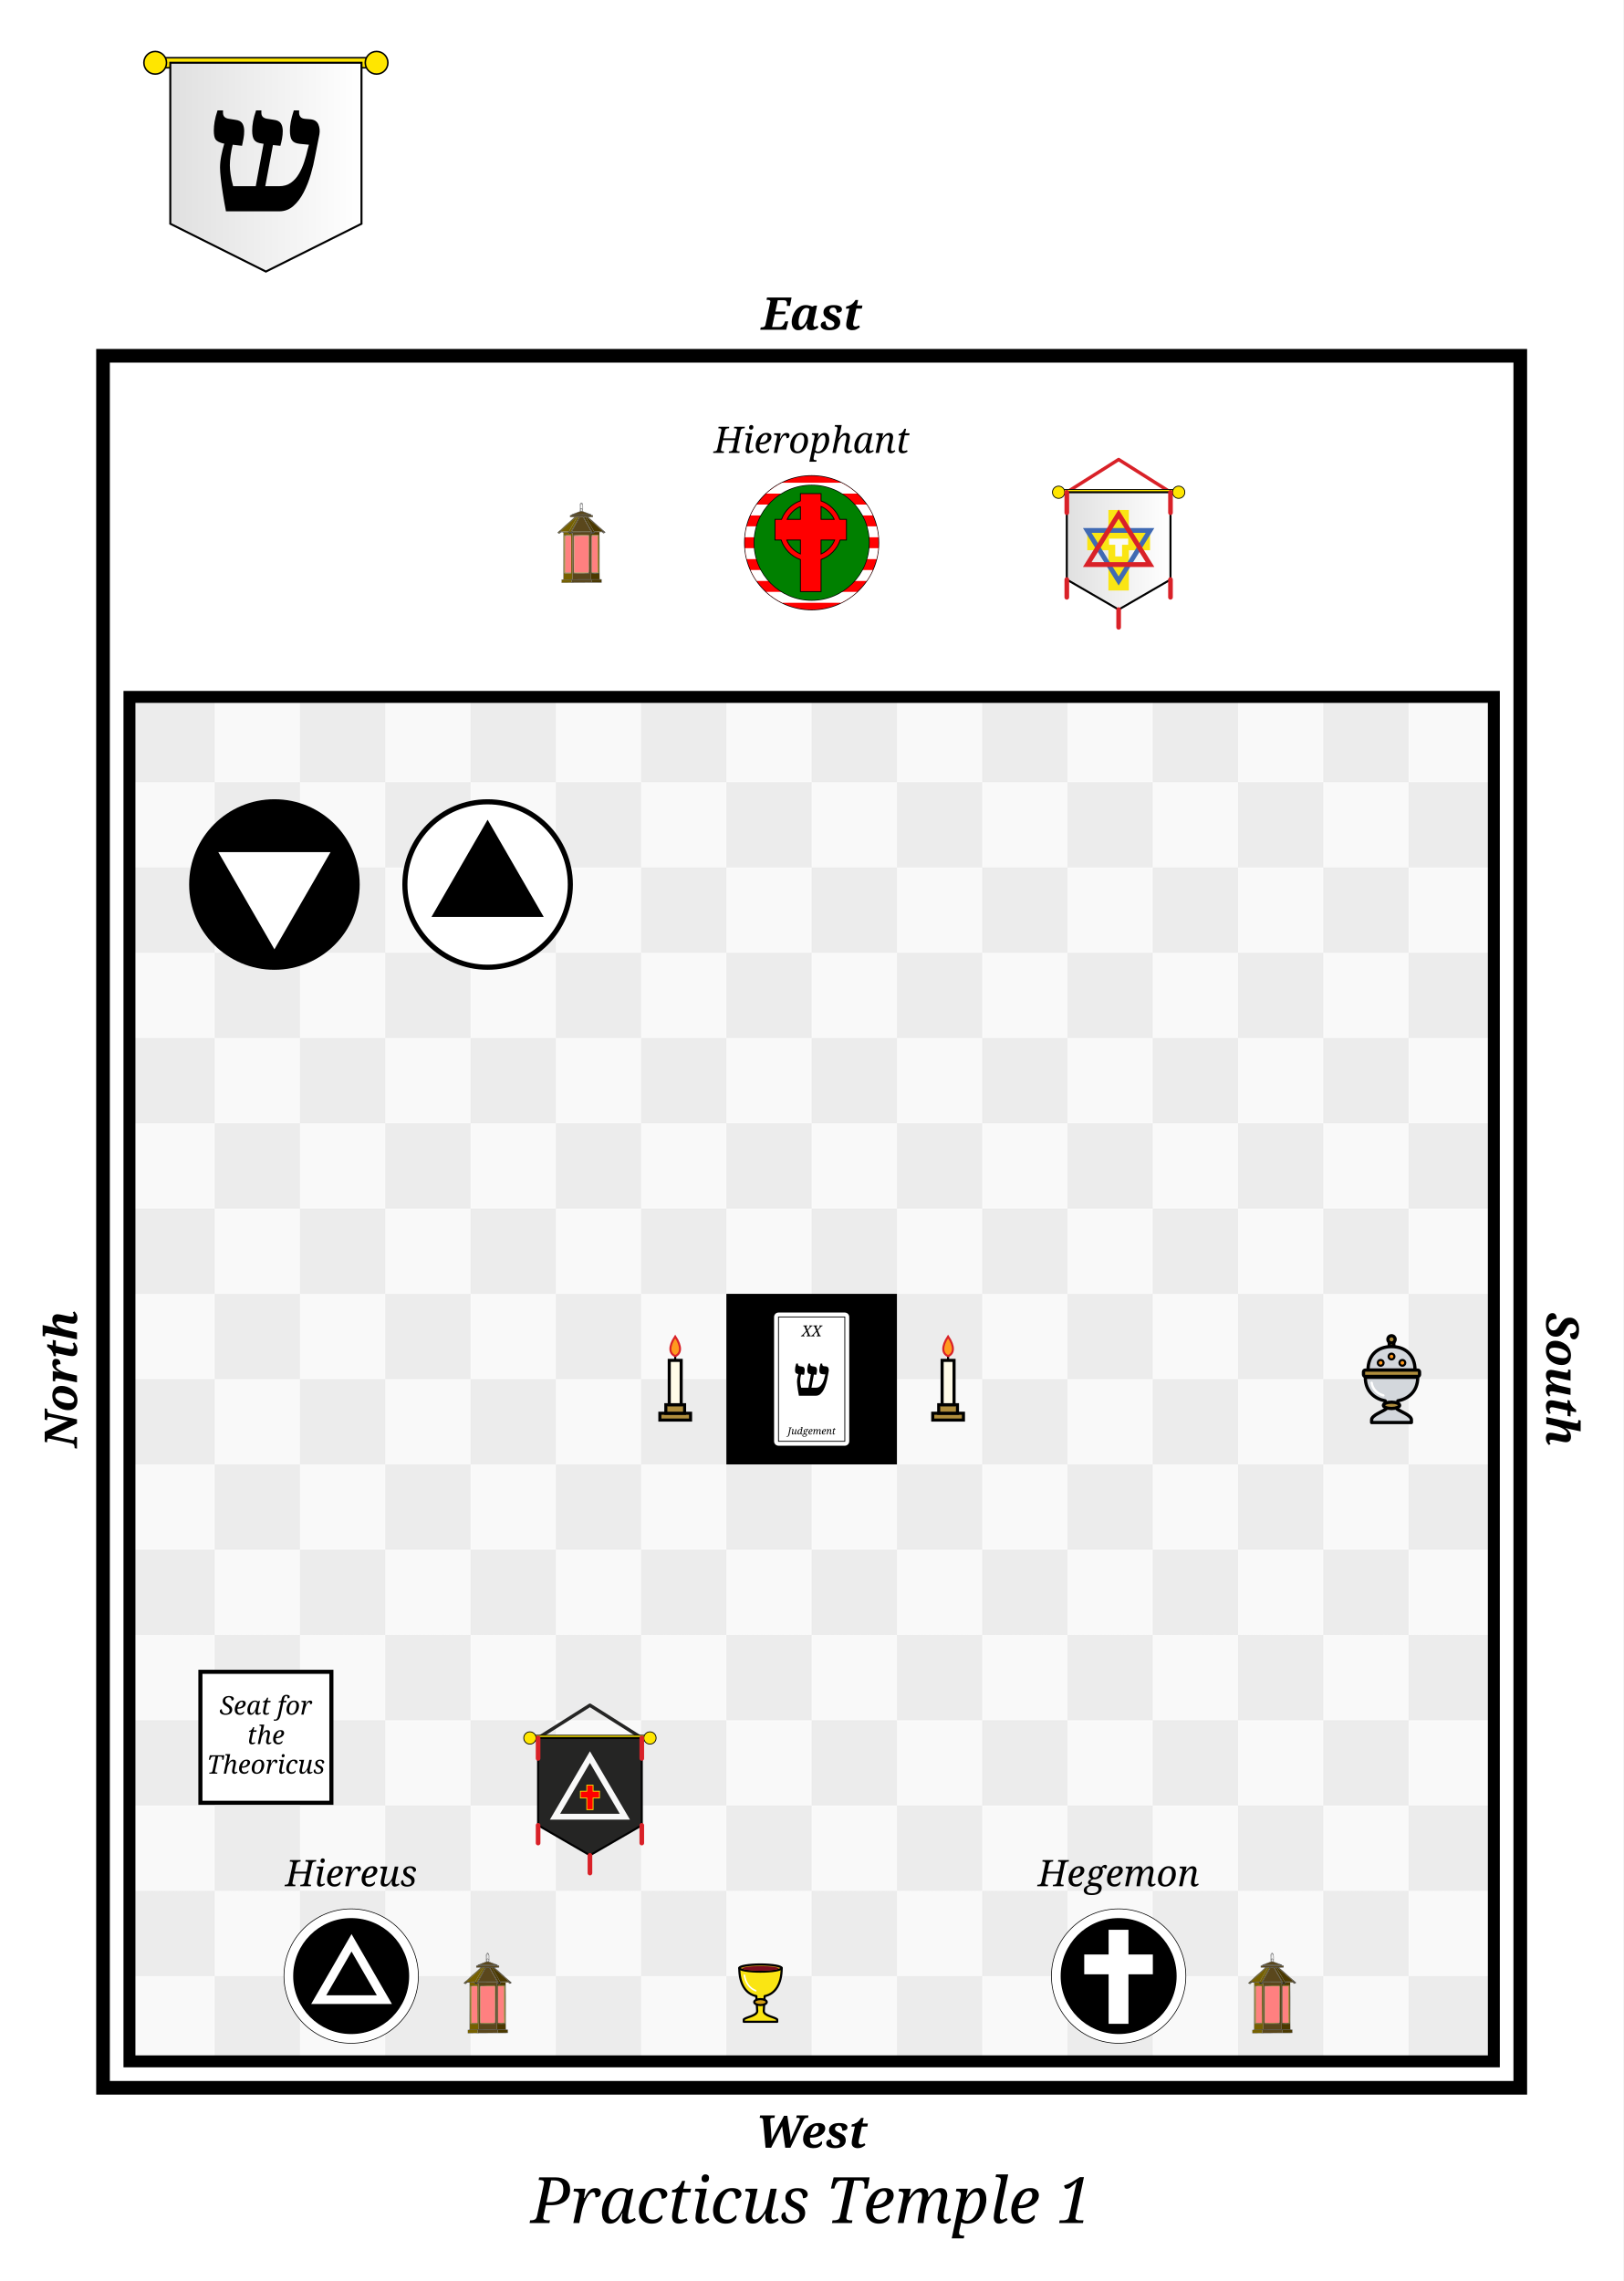
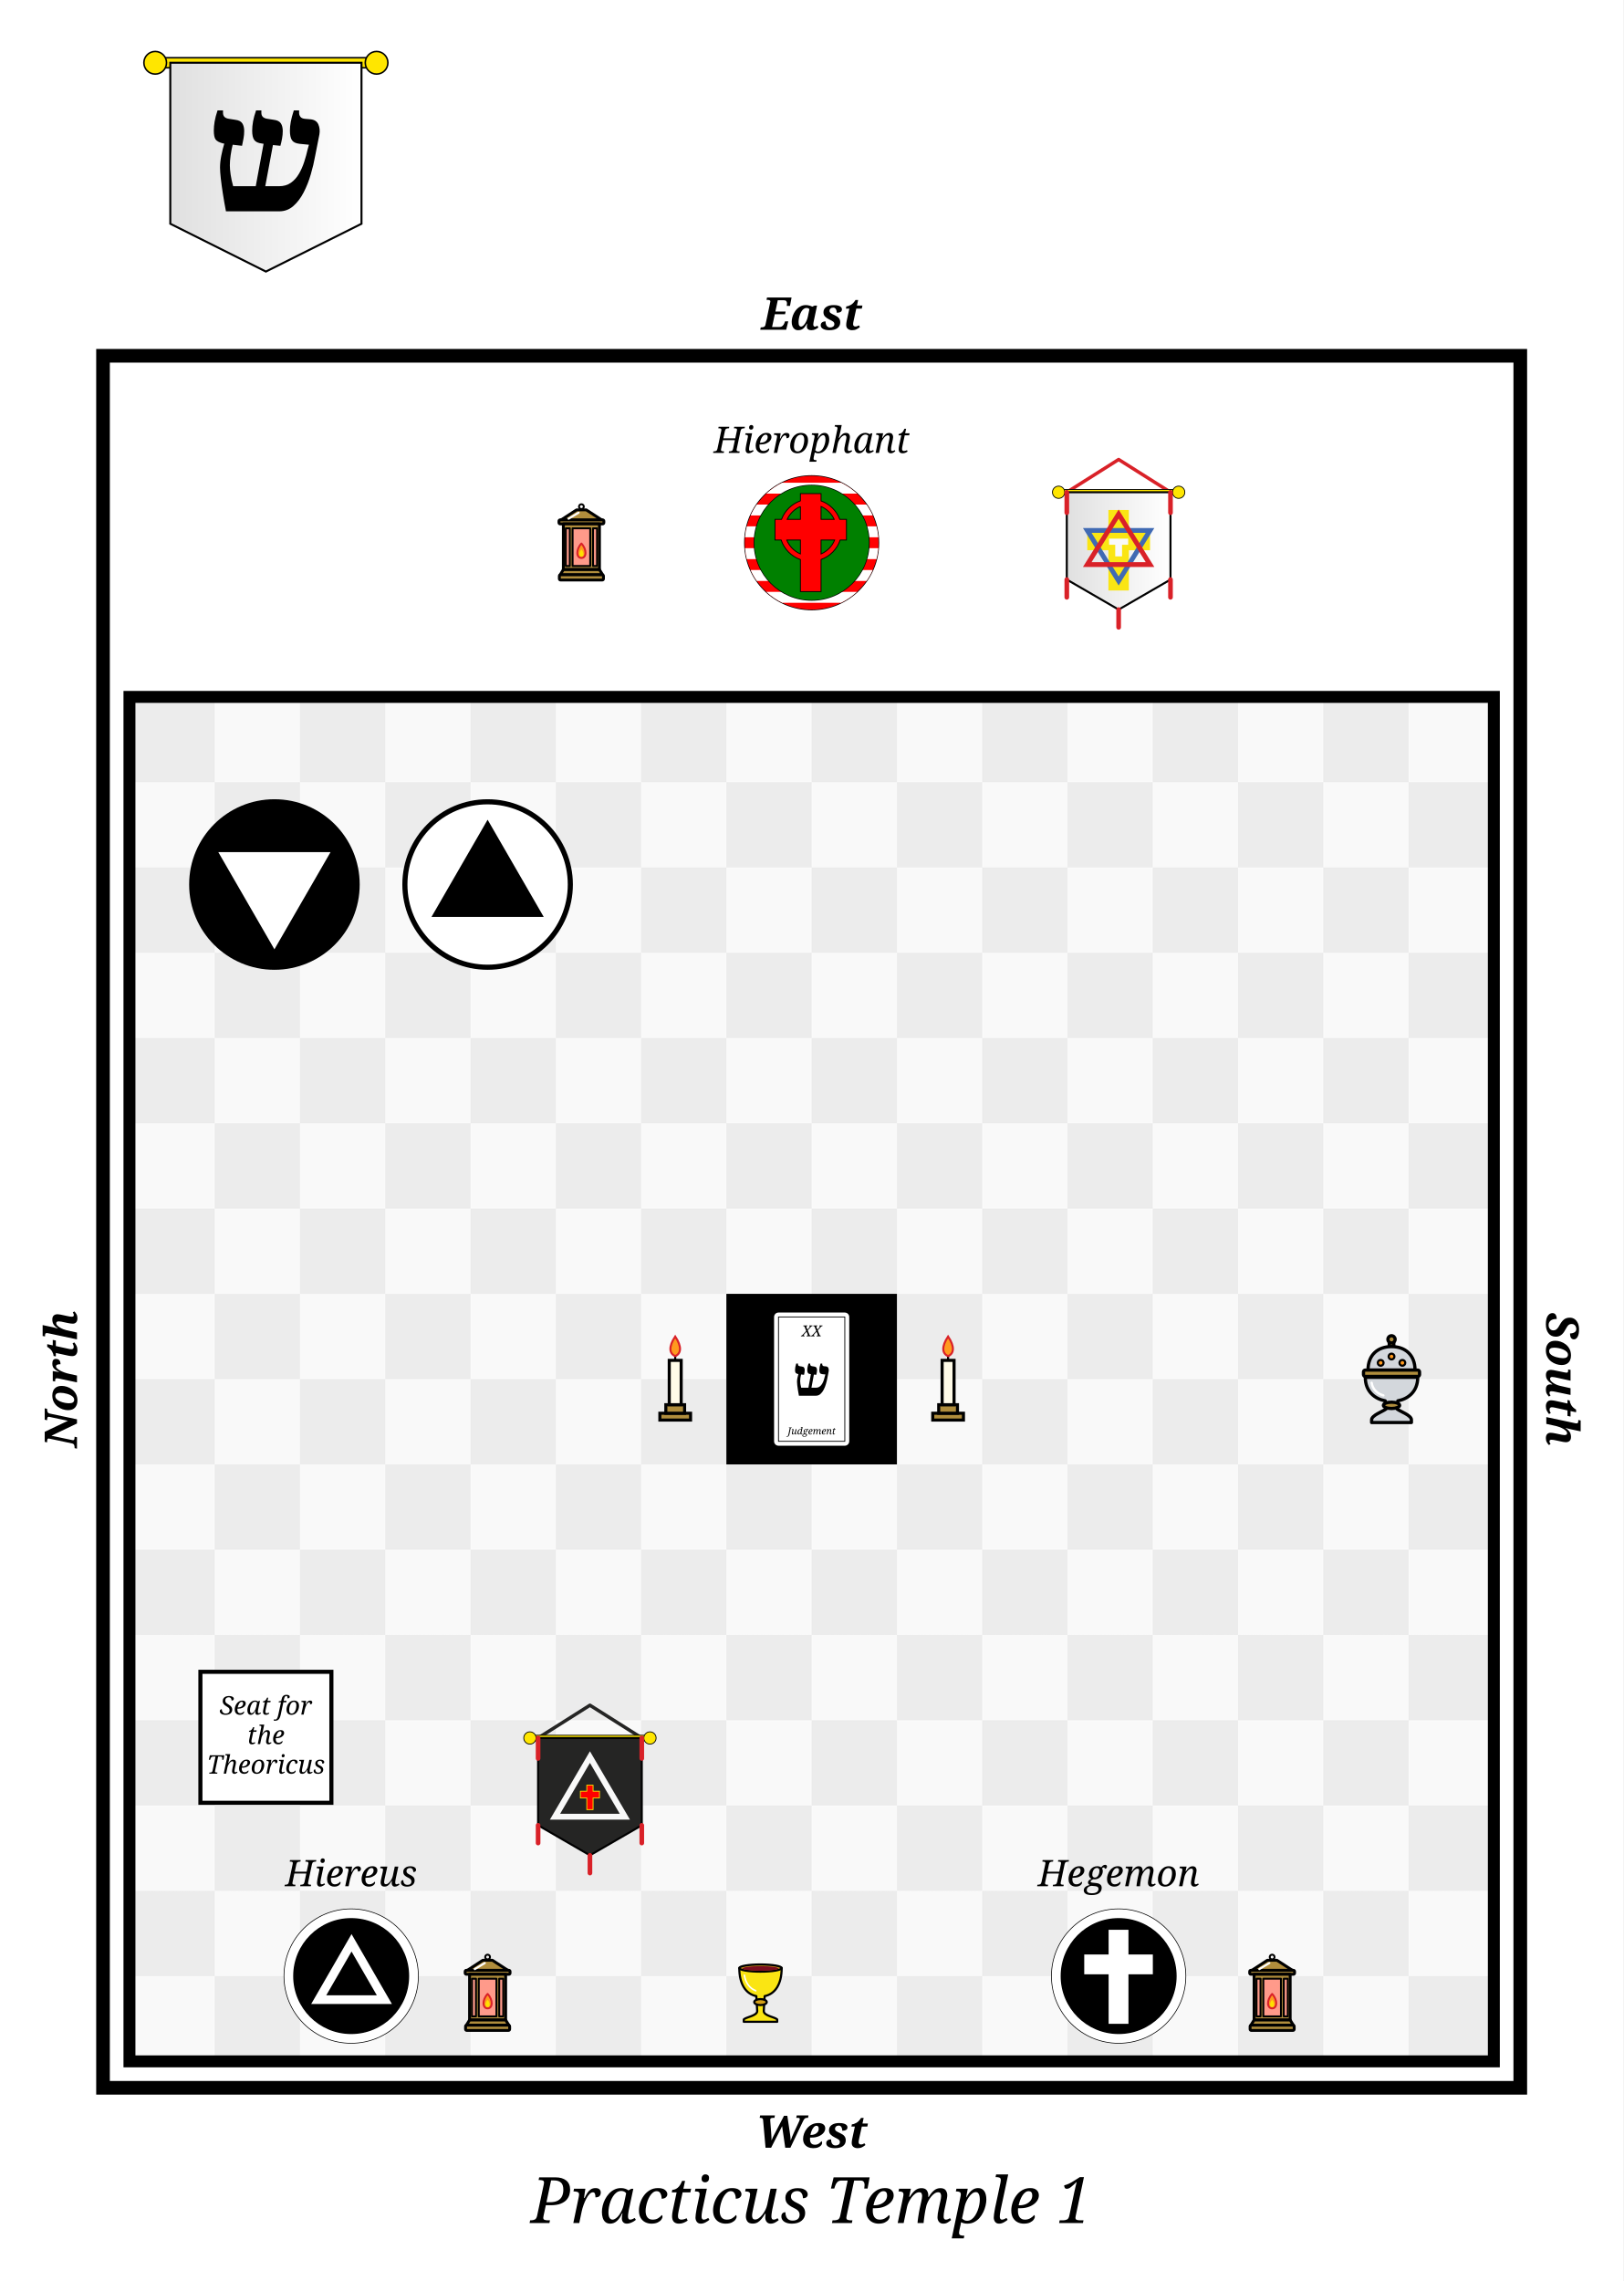
<svg xmlns="http://www.w3.org/2000/svg" viewBox="-151.81 -817.21 1903.62 2674.77" role="img" aria-labelledby="_R_0_-title">
  <defs>
    <pattern id="_R_0_-checker" width="200" height="200" patternUnits="userSpaceOnUse">
      <rect width="200" height="200" fill="#f9f9f9">
</rect>
      <rect width="100" height="100" fill="#ececec">
</rect>
      <rect x="100" y="100" width="100" height="100" fill="#ececec">
</rect>
    </pattern>
    <g id="_R_0_-art0">
      <circle r="50" fill="#000000" stroke="none" stroke-width="3">
</circle>
      <polygon points="0,38 -32.909,-19 32.909,-19" fill="#ffffff">
</polygon>
    </g>
    <g id="_R_0_-art1">
      <circle r="48.5" fill="#ffffff" stroke="#000000" stroke-width="3">
</circle>
      <polygon points="0,-38 -32.909,19 32.909,19" fill="#000000">
</polygon>
    </g>
    <g id="_R_0_-art2">
      <rect x="-18" y="40" width="36" height="8" fill="#b08d3c" stroke="#000000" stroke-width="3.6">
</rect>
      <rect x="-11" y="30" width="22" height="10" fill="#b08d3c" stroke="#000000" stroke-width="3.6">
</rect>
      <rect x="-7" y="-22" width="14" height="52" fill="#fffbe8" stroke="#000000" stroke-width="3.6">
</rect>
      <path d="M0,-22V-28" stroke="#000000" stroke-width="2.4">
</path>
      <path d="M0,-50C8,-38 7,-30 0,-27C-7,-30 -8,-38 0,-50Z" fill="#ff9a1f" stroke="#d92128" stroke-width="2.4">
</path>
    </g>
    <g id="_R_0_-art3">
      <rect x="-50" y="-50" width="100" height="100" fill="#000000">
</rect>
    </g>
    <g id="_R_0_-art4">
      <rect x="-28" y="-49" width="56" height="98" rx="4" fill="#ffffff" stroke="#000000" stroke-width="1.6">
</rect>
      <rect x="-24" y="-45" width="48" height="90" fill="none" stroke="#000000" stroke-width="0.6">
</rect>
      <g fill="#000000" text-anchor="middle">
        <text y="-31" font-size="11" font-family="&quot;GdHall Noto Serif&quot;, &quot;Noto Serif&quot;, serif" font-style="italic">XX</text>
        <text y="12" font-size="36" font-family="&quot;GdHall Noto Serif Hebrew&quot;, &quot;Noto Serif Hebrew&quot;, serif" font-weight="700">ש</text>
        <text y="40" font-size="7" font-family="&quot;GdHall Noto Serif&quot;, &quot;Noto Serif&quot;, serif" font-style="italic" style="font-variant-ligatures:none;font-kerning:normal">Judgement</text>
      </g>
    </g>
    <g id="_R_0_-art5">
      <g stroke="#000000" stroke-width="3.6" stroke-linejoin="round" stroke-linecap="round">
        <path d="M-2.5,-41V-36H2.5V-41Z" fill="#b08d3c">
</path>
        <circle cy="-44" r="4" fill="#b08d3c">
</circle>
        <path d="M0,-36C15,-36 26,-27 26,-10L0,-10L-26,-10C-26,-27 -15,-36 0,-36Z" fill="#d3d7dc">
</path>
        <circle cx="0" cy="-25" r="3.2" fill="#ff9a1f" stroke-width="2.4">
</circle>
        <circle cx="-12" cy="-18" r="3.2" fill="#ff9a1f" stroke-width="2.4">
</circle>
        <circle cx="12" cy="-18" r="3.2" fill="#ff9a1f" stroke-width="2.4">
</circle>
        <path d="M0,-2L29,-2C29,14 18,22 7,24L6,33C10,36 22,40 22,45L22,48L0,48L-22,48L-22,45C-22,40 -10,36 -6,33L-7,24C-18,22 -29,14 -29,-2L0,-2Z" fill="#d3d7dc">
</path>
        <ellipse cy="29" rx="9" ry="3.5" fill="#b08d3c">
</ellipse>
        <rect x="-31" y="-10" width="62" height="7" rx="2" fill="#b08d3c">
</rect>
        <path d="M-22,4C-21,11 -16,16 -9,18" fill="none" stroke="#ffffff" stroke-width="2.6">
</path>
      </g>
    </g>
    <g id="_R_0_-art6">
      <rect x="-48" y="-48" width="96" height="96" fill="#ffffff" stroke="#000000" stroke-width="3">
</rect>
    </g>
    <g id="_R_0_-art7">
      <polyline points="-38,-37 0,-61 38,-37" fill="none" stroke="#252524" stroke-width="2.5" stroke-linejoin="round">
</polyline>
      <rect x="-43" y="-39" width="86" height="4" fill="#ffe600" stroke="#000000" stroke-width="0.6">
</rect>
      <circle cx="-44" cy="-37" r="4.5" fill="#ffe600" stroke="#000000" stroke-width="0.6">
</circle>
      <circle cx="44" cy="-37" r="4.5" fill="#ffe600" stroke="#000000" stroke-width="0.6">
</circle>
      <path d="M-38,-37H38V27L0,49L-38,27Z" fill="#252524" stroke="#000000" stroke-width="1.5">
</path>
      <line x1="-38" x2="-38" y1="-37" y2="-22" stroke="#d92128" stroke-width="3.4" stroke-linecap="round">
</line>
      <line x1="38" x2="38" y1="-37" y2="-22" stroke="#d92128" stroke-width="3.4" stroke-linecap="round">
</line>
      <line x1="-38" x2="-38" y1="27" y2="40" stroke="#d92128" stroke-width="3.4" stroke-linecap="round">
</line>
      <line x1="38" x2="38" y1="27" y2="40" stroke="#d92128" stroke-width="3.4" stroke-linecap="round">
</line>
      <line x1="0" x2="0" y1="49" y2="62" stroke="#d92128" stroke-width="3.4" stroke-linecap="round">
</line>
      <polygon points="0,-23 25.6,20.7 -25.6,20.7" fill="none" stroke="#f9f9f9" stroke-width="4.3">
</polygon>
      <path d="M-2.3,-2.4H2.3V2H7V7H2.3V15.5H-2.3V7H-7V2H-2.3Z" fill="#ff0000" stroke="#ffe600" stroke-width="0.6">
</path>
    </g>
    <g id="_R_0_-art8">
      <g transform="translate(-50 -50)">
        <svg xml:space="preserve" width="100" height="100" viewBox="-50 -50 100 100">
          <circle cx="0" cy="0" r="49" style="color:#000;overflow:visible;fill:white;stroke:#000;stroke-width:1;stroke-dasharray:none;paint-order:stroke fill markers;stop-color:#000">
</circle>
          <circle cx="0" cy="0" r="42" style="color:#000;overflow:visible;fill:#000;stroke:#000;stroke-width:1;paint-order:stroke fill markers;stop-color:#000">
</circle>
          <path d="m114.746 96.37-4.93 8.54h9.86zm0 2.13 3.087 5.346h-6.174z" style="fill:white" transform="scale(6) translate(-114.7,-101.5)">
</path>
        </svg>
      </g>
    </g>
    <g id="_R_0_-art9">
-       <path d="M1.4-40.3c-.4-2.1 .3-5.8-.4-8.2c-.8-.8-2.2-.4-2.4 .9c0 2.4 .2 5.5-.1 7.3c-.5 0-.3-1.1-.3-1.6c0-3.1-.5-7.8 1.7-7.7c2.2 0 2.1 4.3 1.9 8.2c0 .5 .1 1.1-.4 1.1z" fill="#e7e7e8" fill-rule="evenodd">
- </path>
-       <path d="M1.1-39.4h-2.2c-.1-.5 0-1.4 0-2.4c.9-2 2.8-.2 2.2 2.4z" fill="#e7e7e8" fill-rule="evenodd">
- </path>
-       <path d="M11.1-35.3c-7.2 .2-14.8 0-22.1 .1c2.2-1 4.6-1.9 6.8-2.8c1.6-.6 3-1.4 5.3-1.1c.8 .1 1.7 .6 2.5 1c2.5 .9 5.1 1.8 7.5 2.8z" fill="#5a471c" fill-rule="evenodd">
- </path>
-       <path d="M12.2-34.6c-.1 .5-.5 .2-.7 .3c-6.4 .2-12.4 0-18.1 0c-1.4-.1-3 0-4.2 0c-.5 .1-1.1 .3-1.4-.3c.6-.5 1.4-.3 2.1-.3c3.3 .1 7.5 0 11.3 0c3.4 0 7.1 .2 9.8 0c.4 0 .9-.3 1.2 .3z" fill="#4b3900" fill-rule="evenodd">
- </path>
-       <path d="M14.1-33.9c.1 .3 0 1 .1 1.4c-9.4 .4-19.9 0-28.2 .2c0-.5-.1-1.2 .1-1.6c2.7 0 7.5 0 10.9 0c3.1-.1 6 0 8.8 0c2.6 0 5.8-.2 8.3 0z" fill="#5a471c" fill-rule="evenodd">
- </path>
-       <path d="M-7.3-32c-6.5 6.1-13.1 12-19.8 17.8c-.8 .5-1.4 2.1-2.4 1.6c1.4-1.6 3.1-2.7 4.5-4.3c2.1-1.6 3.9-3.4 5.9-5.1c3.7-3.2 7.4-6.7 11-10c.3 0 .6 0 .8 0z" fill="#766100" fill-rule="evenodd">
- </path>
-       <path d="M-5.5-32c-3.4 5.9-6.7 11.8-10 17.7c-4 0-6.8 .1-11 .1c6.5-6 13.2-11.8 19.7-17.8c.4 0 .8 0 1.3 0z" fill="#766100" fill-rule="evenodd">
- </path>
-       <path d="M-3-32c-1.7 3.3-3.6 6.3-5.3 9.5c-1.8 3.2-3.5 6.4-5.2 9.6h-2.5c3.5-6.4 7.1-12.8 10.8-19.1c.7 0 1.5 0 2.2 0z" fill="#766100" fill-rule="evenodd">
- </path>
-       <path d="M-2.3-32c-3.2 6.2-6.8 11.9-10 18.1c-.4 .2-.4 1.4-1 1.2c.4-1 .9-1.9 1.4-2.8c1.4-2.7 3.1-5.3 4.4-8.2c.6-.5 .7-1.5 1.3-1.9c-.1-.6 .4-.3 .3-.9c.1 0 .1-.1 .2-.1c1-1.8 2.1-3.5 3-5.4c.1 0 .3 0 .4 0z" fill="#4b3900" fill-rule="evenodd">
- </path>
-       <path d="M2-32c1.7 2.9 3.3 5.9 4.9 8.8c1.6 2.9 3.4 5.6 4.8 8.8c-7.9 0-15.6 0-23.4 0c3.1-6 6.5-11.8 9.7-17.6c1.4 0 2.7 0 4 0z" fill="#5a471c" fill-rule="evenodd">
- </path>
-       <path d="M2.4-32c.5-.1 1.1 1.5 1.6 2.2c2.9 5.4 6.1 10.7 8.9 16c.3 .2 .4 .6 .6 .9c-.5 .4-.8-.5-1.1-.9c-2-3.3-3.9-7.6-6.1-10.7c-1.2-2.6-2.6-4.9-3.9-7.3c0 0 0-.1 0-.2z" fill="#5a471c" fill-rule="evenodd">
- </path>
-       <path d="M3-31.9c.6-.2 1.5-.1 2.3-.1c3.5 6.5 7.3 12.5 10.9 19c-.7 .1-1.5 0-2.4 .1c-3.7-6.3-7.3-12.6-10.8-19z" fill="#4b3900" fill-rule="evenodd">
- </path>
-       <path d="M5.5-31.9c1.5-.5 2.7 1.2 3.7 2c.9 .8 1.8 1.6 2.5 2.3c1.7 1.5 3.5 2.8 5 4.3c3.3 3.2 6.7 5.8 10 8.8c-2.8-.1-6.2 .2-8.7 0c-.8 0-1.8 .3-2.3 0c-.3-.2-1-1.5-1.3-2.1c-1.3-2.3-2.6-4.4-3.8-6.5c-.8-1.6-1.7-3-2.5-4.3c-.9-1.6-1.8-3-2.6-4.5z" fill="#4b3900" fill-rule="evenodd">
- </path>
-       <path d="M7.2-31.9c.1-.2 .6-.1 .8-.1c1.8 1.5 3.6 3.2 5.4 4.7c1.9 1.6 3.6 3.4 5.4 4.9c.9 .7 1.9 1.5 2.8 2.3c2.6 2.4 5.4 4.5 8 7.2c-.6 .4-1.1-.4-1.8-1.1c-1.4-1.2-2.9-2.3-4.2-3.4c-.9-.8-1.8-1.8-2.6-2.5c-1-.8-2-1.5-2.9-2.3c-.9-.8-1.7-1.7-2.6-2.6c-.9-.8-1.9-1.4-2.8-2.2c-1.9-1.7-3.6-3.5-5.5-4.9z" fill="#5a471c" fill-rule="evenodd">
- </path>
-       <path d="M26.9-14.1c-.1 .6-.6 .4-.9 .4c-3.5 0-5.6 .1-8.9 .1c-.4 0-1 .2-1.2-.4c4.1-.2 6.9-.4 11-.1z" fill="#9c7d0d" fill-rule="evenodd">
- </path>
-       <path d="M12.3-13.6c-9.5 0-16.5 0-24.5 0c.1-.7 .8-.5 1.2-.5c7.6 0 12.9 0 21.1 0c.7 0 1.6-.4 2.2 .5z" fill="#9c7d0d" fill-rule="evenodd">
- </path>
-       <path d="M-15.8-14c-.3 .8-1.2 .5-1.8 .5c-2.6 .1-5.4 0-7.6 0c-.5 0-1.3 .5-1.6-.2c3.3-.5 7.9-.2 11-.3z" fill="#9c7d0d" fill-rule="evenodd">
- </path>
-       <path d="M27.2-14.1c.6 .3 1 1 1.5 1.3c-.5 .9-1.2-.5-1.6-.8c-.1-.3 .1-.3 .1-.5z" fill="#5a471c" fill-rule="evenodd">
- </path>
-       <path d="M-27.1-13.8c.1 .2 .2 .3 .3 .4c-.6 .5-1.1 1.6-1.8 1.2c.4-.7 1-1.1 1.5-1.6z" fill="#766100" fill-rule="evenodd">
- </path>
-       <path d="M26.1-13.3c.9-.4 1.3 .5 1.9 .9c-.7 .8-1.3-.6-1.9-.9z" fill="#5a471c" fill-rule="evenodd">
- </path>
-       <path d="M-12.1-13.2c-.1 .5-.4 .7-.6 1c-.8 0-1.6 .1-2.2 0c-.7 0-.1 0 .2 0c.4-.1 .8 0 1-.1c.3 .1 .6 .1 .8-.1c.2-.4 .4-1 .8-.8z" fill="#766100" fill-rule="evenodd">
- </path>
-       <path d="M11.1-13.3c0 11.3 .1 18.7 .1 29.2c0 5.1 0 10.3 0 14.6c0 5.1 .1 10.5 .1 15.1c-8.5 0-13.7 .1-22.3 .1c0-10.7 0-23.5 0-31.5c0-2.8-.1-9-.1-14.2c0-4.4-.1-9.2 .1-13.2c7.3-.2 14.8 0 22.1-.1zm-20.6 3.6c-.4 .3-.2 1-.2 1.4c0 9.1 0 13.3 0 21.9c0 9.6 .1 15.2 .1 24.7c6.3 .1 13.1 .1 19.4 0c.1-8.7 .1-14.6 0-23.7c0-7.8 0-15.8-.1-24.3c-6.4-.1-12.9-.1-19.2 0z" fill="#5a471c" fill-rule="evenodd">
- </path>
-       <path d="M11.4-13.3h.5c.1 .4 .3 .7 .5 1.1c-.4 .4-.7-.7-1-1.1z" fill="#5a471c" fill-rule="evenodd">
- </path>
-       <path d="M12.1-13.2c.1-.2 .4 0 .5-.1c.1 .6 .4 .8 .6 1.1h-.6c-.1-.4-.3-.7-.5-1z" fill="#4b3900" fill-rule="evenodd">
- </path>
-       <path d="M22.4-13.3c0 8.4 0 20.2 0 29.3c0 7.8 .1 19.5 .1 29.6h-11c-.1-7.2-.1-18.7-.1-29.7c0-10.6-.1-16.9-.1-28.7c.4 .2 .5 .9 .8 1.2c1-.3 2.6 .3 3.4-.1c.3-.2 .2-.6 .5-.7c.5-.1 .3-.6 .3-.9c2 0 4.1 0 6.1 0zm-9.2 3.6c0 0-.2-.1-.2 0c-.4 .1-.2 2-.2 2.7c0 6.4-.1 16.2 0 21.3c0 7.8 0 16.6 .1 24c3.1 .2 5.2-.1 8.7 0c.1-4 .1-8.4 0-11.6c0-4.3 .1-8.8 0-13.1c0-6.7 0-13.8 0-23.4c-3.2-.1-5.4 .2-8.4 .1z" fill="#4b3900" fill-rule="evenodd">
- </path>
-       <path d="M-16.2-13.2c.1 .4-.2 .2-.2 .6c.1 .4 .4 0 .8 .4c0 0 0 .5 .3 .6c.4 .3 2.7 .2 3.2 0c.4-.1 .5-1 .8-1.1c0 10.4 0 20.9 .1 30.9c0 4.1 0 8.3 0 13.5c0 5.2 0 8.7 0 13.9c-4.1 .2-6.6 .2-10.9 .2c0-4.2 0-8.8 0-14.2c0-5.7-.1-9.4-.1-14.8c0-8.7 0-16.4 0-22.7c0-2.2-.1-4.8 0-7.2c1.3-.1 3.9-.1 6-.1zm-5.2 3.5c-.1 8.6-.1 17.1-.1 25.3c.1 3.6 .1 6.7 .1 10.5c0 4.2 0 8.2 0 12.2c3.5 .2 5.2 0 8.7 0c.1-9.1 .1-15.4 0-24.5c-.1-6.9 .2-14.4-.1-23.5c-2.7 0-5.8 0-8.6 0z" fill="#766100" fill-rule="evenodd">
- </path>
-       <path d="M-11.9-13.2h.5c-.1 .5-.5 .7-.6 1.2c-.1 0-.2 0-.3-.1c0-.5 .4-.6 .4-1.1z" fill="#4b3900" fill-rule="evenodd">
- </path>
-       <path d="M-25.9-13c-.6 .4-1.1 1.3-1.9 1.1c.4-.7 1-1.3 1.9-1.1z" fill="#766100" fill-rule="evenodd">
- </path>
-       <path d="M13.7-12.2c.1-.2 .4-.1 .6-.1c-.1 .2-.4 0-.6 .1z" fill="#4b3900" fill-rule="evenodd">
- </path>
-       <path d="M21.6-9.8c0 9.6 0 16.7 0 23.4c.1 4.3 0 8.8 0 13.1c.1 3.2 .1 7.6 0 11.6c-3.5-.1-5.6 .2-8.7 0c0-7.4-.1-16.2-.1-24c-.1-5 0-14.9 0-21.3c0-.7-.2-2.6 .2-2.7c0-.1 .2 0 .2 0c3 .1 5.2-.2 8.4-.1zm-7.6 .3c-.3 0-1-.3-1.1 .4c.5 .3 1 .3 1.6 .3c.6 0 1.2-.1 1.8-.1c1.3 0 2.8 .4 3.9 0c.3-.1 .5-.4 .8-.6c-2.4 0-4.7 0-7 0zm6.4 1c0 7.7 0 15.9 0 23.6c0 8.7 0 14.2 0 21.9c.4 .3 .7 .6 1.1 .7c.1-4.2-.1-7.7 0-11.3c0-8.1 0-17.4-.1-23.2c-.1-4.4 .1-7.9 0-12.5h-.1c-.3 .2-.7 .4-.9 .8zm-7.4 0c-.1 8.1 0 13.8 0 21.4c0 8.9 .1 15.8 0 24.1c2.1 0 4.9-.1 7.3 0c0-3.9-.1-6.4-.1-10.8c0-3.8-.1-8.2 0-10.9c0-6.8-.1-15.6 0-23.8c-2-.1-4.6 0-7.2 0zm5 45.9c-1 0-2.7 0-3.9 0c-.3 0-.9-.3-1.1 .3c2.8 .3 5.6 .3 8 0c-.7-.6-1.9-.3-3-.3z" fill="#000000" fill-rule="evenodd">
- </path>
-       <path d="M-12.8-9.7c.3 9.1 0 16.6 .1 23.5c.1 9.1 .1 15.4 0 24.5c-3.5 0-5.2 .2-8.7 0c0-4 0-8 0-12.2c0-3.8 0-6.9-.1-10.5c0-8.2 0-16.7 .1-25.3c2.8 .1 5.9 0 8.6 0zm-1.6 1c.3 0 1.6 .2 1.5-.4c0-.3-.5-.3-.8-.3c-1.9 0-4.8 0-7 .3c.1 .1 .3 .2 .4 .4c1.9 0 4.2 0 5.9 0zm-6.8-.2c-.2 1.9-.1 4.3-.1 5.7c0 5.1 .1 10.6 .1 17c0 8.8 0 14.9 0 24.1c.4-.1 .7-.5 1.1-.7c-.1-4.1 0-8.5-.1-12.2c0-10 0-25.4-.1-33.4c-.5-.4-.9-1.1-.9-.5zm1.2 .5c-.1 6.7 0 12.7 0 21.1c0 8.1 0 16.8 0 24.4c1.9 .1 4.8 0 7.2 0c0-7.9-.1-16.4-.1-23.6c0-5.6 0-13.6 0-21.9c-2.4-.1-4.5 .1-7.1 0zm6.7 45.9c-2-.1-4.2 0-6.7 0c-.2 .2-.6 .3-.7 .6c2.3 0 5.6 0 7.1-.1c.2 0 .7 .3 .8-.3c0-.6-.4-.2-.5-.2z" fill="#000000" fill-rule="evenodd">
- </path>
-       <path d="M9.7-9.7c.1 8.5 .1 16.5 .1 24.3c.1 9.1 .1 15 0 23.7c-6.3 .1-13.1 .1-19.4 0c0-9.5-.1-15.1-.1-24.7c0-8.6 0-12.8 0-21.9c0-.4-.2-1.1 .2-1.4c6.3-.1 12.8-.1 19.2 0zm-18.9 .5c.5 .7 1.4 .4 2.1 .4c4.9 0 9.8 .1 14.6 0c.7 0 1.5 .3 1.8-.6c-5.5 0-11.8-.2-18.5 .2zm.3 44.4c0-1.1 0-2.3 0-3.4c0-4.7-.1-10.8-.1-17.9c0-9.2 0-13.3 0-22.6c-.3 .1-.2-.6-.5-.4v.2c.1 6.5-.1 16 0 24c.1 7 0 16.2 .1 22.6c.7-.4 .5-1.7 .5-2.5zm18.5-8.1v-36.2h-.1c-.2 .1-.2 .4-.4 .5c.1 7.2 .1 14.2 .1 23.7c0 4.1 0 6.9 .1 11.3c0 3.2-.1 6.6 0 8.6c0 .8-.1 1.9 .2 2.6c.3-3.8 .1-6.9 .1-10.5zm-18.4-35.5c-.1 8.5-.1 14.9 0 22.4c.1 9.4-.1 15.7 0 23.1c5.9 0 11.8-.1 17.8 0c.1-3.9 0-7.1 0-10.3c0-11.1 0-23.8-.1-35.3c-6.7 0-11.3 0-17.7 .1zm-.4 46.3c6.4 .1 14.2 .2 18.7-.1c-.5-.7-1.4-.4-2-.4c-5.4 0-11 0-16.3 0c-.1 .2-.3 .4-.4 .5z" fill="#000000" fill-rule="evenodd">
- </path>
-       <path d="M20.9-9.5c-.2 .2-.4 .5-.7 .6c-1.1 .4-2.6 0-3.9 0c-.6 0-1.2 .1-1.8 .1c-.6 0-1.1 0-1.6-.3c.1-.7 .8-.4 1.1-.4c2.3 0 4.6 0 6.9 0z" fill="#9c7d0d" fill-rule="evenodd">
- </path>
-       <path d="M9.3-9.4c-.3 .9-1.1 .6-1.8 .6c-4.8 .1-9.7 0-14.6 0c-.7 0-1.6 .3-2.1-.4c6.7-.4 13-.2 18.5-.2z" fill="#9c7d0d" fill-rule="evenodd">
- </path>
-       <path d="M-20.3-8.7c-.1-.2-.3-.3-.4-.4c2.1-.3 5.1-.3 7-.3c.3 0 .8 0 .8 .3c.1 .6-1.2 .4-1.5 .4c-1.7 0-4 0-5.9 0z" fill="#9c7d0d" fill-rule="evenodd">
- </path>
-       <path d="M21.3-9.3h.1c.1 4.6-.1 8.1 0 12.5c.1 5.8 .1 15.1 .1 23.2c-.1 3.6 .1 7.1 0 11.3c-.4-.1-.7-.4-1.1-.7c0-7.7 0-13.2 0-21.9c0-7.7 0-15.9 0-23.6c.2-.4 .6-.6 .9-.8z" fill="#9c7d0d" fill-rule="evenodd">
- </path>
-       <path d="M-20.3-8.4c.1 8 .1 23.4 .1 33.4c.1 3.7 0 8.1 .1 12.2c-.4 .2-.7 .6-1.1 .7c0-9.2 0-15.3 0-24.1c0-6.4-.1-11.9-.1-17c0-1.4-.1-3.8 .1-5.7c0-.6 .4 .1 .9 .5z" fill="#9c7d0d" fill-rule="evenodd">
- </path>
-       <path d="M-9.4 37.7c-.1-6.4 0-15.6-.1-22.6c-.1-8 .1-17.5 0-24v-.2c.3-.2 .2 .5 .5 .4c0 9.3 0 13.4 0 22.6c0 7.1 .1 13.2 .1 17.9c0 1.1 0 2.3 0 3.4c0 .8 .2 2.1-.5 2.5z" fill="#9c7d0d" fill-rule="evenodd">
- </path>
-       <path d="M9.5 37.6c-.3-.7-.2-1.8-.2-2.6c-.1-2 0-5.4 0-8.6c-.1-4.4-.1-7.2-.1-11.3c0-9.5 0-16.5-.1-23.7c.2-.1 .2-.4 .4-.5h.1v36.2c0 3.6 .2 6.7-.1 10.5z" fill="#9c7d0d" fill-rule="evenodd">
- </path>
-       <path d="M20.2-8.5c-.1 8.2 0 17 0 23.8c-.1 2.6 0 7.1 0 10.9c0 4.4 .1 6.9 .1 10.8c-2.4-.1-5.2 0-7.3 0c.1-8.3 0-15.2 0-24.1c0-7.6-.1-13.3 0-21.4c2.6 0 5.2-.1 7.2 0z" fill="#ff8080" fill-rule="evenodd">
- </path>
-       <path d="M8.9-8.5c.1 11.5 .1 24.2 .1 35.3c0 3.2 .1 6.4 0 10.3c-6-.1-11.9 0-17.8 0c-.1-7.4 .1-13.7 0-23.1c-.1-7.5-.1-13.9 0-22.4c6.4-.1 11-.1 17.7-.1z" fill="#ff8080" fill-rule="evenodd">
- </path>
-       <path d="M-12.9-8.4c0 8.3 0 16.3 0 21.9c0 7.2 .1 15.7 .1 23.6c-2.4 0-5.3 .1-7.2 0c0-7.6 0-16.3 0-24.4c0-8.4-.1-14.4 0-21.1c2.6 .1 4.7-.1 7.1 0z" fill="#ff8080" fill-rule="evenodd">
- </path>
-       <path d="M21 37.7c-2.4 .3-5.2 .3-8 0c.2-.6 .8-.3 1.1-.3c1.2 0 2.9 0 3.9 0c1.1 0 2.3-.3 3 .3z" fill="#9c7d0d" fill-rule="evenodd">
- </path>
-       <path d="M-12.8 37.7c-.1 .6-.6 .3-.8 .3c-1.5 .1-4.8 .1-7.1 .1c.1-.3 .5-.4 .7-.6c2.5 0 4.7-.1 6.7 0c.1 0 .5-.4 .5 .2z" fill="#9c7d0d" fill-rule="evenodd">
- </path>
-       <path d="M-8.8 37.4c5.3 0 10.9 0 16.3 0c.6 0 1.5-.3 2 .4c-4.5 .3-12.3 .2-18.7 .1c.1-.1 .3-.3 .4-.5z" fill="#9c7d0d" fill-rule="evenodd">
- </path>
-       <path d="M25 45.9c0 1.3 0 2.1 0 3.4c-4.9 .1-8.4 .2-12.3 .1v-3.4c3.1-.1 8.3 0 12.3-.1z" fill="#4b3900" fill-rule="evenodd">
- </path>
-       <path d="M12.5 46c0 1.1 0 2.1 0 3.4c-9.7 .2-16 .2-24.7 .1v-3.4c5.4-.1 10.7-.1 17.3-.1c2.7 0 5.2 0 7.4 0z" fill="#5a471c" fill-rule="evenodd">
- </path>
-       <path d="M-12.4 46.1v3.5c-2.3 0-4.2 0-6 .1c-2.2 0-4.6 0-6.2 0v-3.3c0-.2 .1-.3 .1-.3z" fill="#766100" fill-rule="evenodd">
- </path>
-       <path d="M2-40.5c0 .6-.9 .2-.7 .9c.1 .4 .7 .5 1.2 .7c3.1 1.1 6.6 2.5 9.8 3.7c.1 .3 0 .4 0 .9h2c.2 .4 .1 1.6 0 2.2c-1.8 .2-3.8 0-5.7 .1c.8 1 1.7 1.6 2.6 2.4c.9 .8 1.8 1.6 2.7 2.3c1.8 1.5 3.5 3.4 5.4 4.9c1.8 1.5 3.5 3.3 5.4 4.7c1.4 1.1 2.7 2.3 4.1 3.6c.4 .3 .9 .7 1.2 1.2c-.9 .2-1.7 1.2-2.5 1.1c-.7-.1-1.1-1.2-1.8-1.5c-1 0-2 0-3.2 0c.1 6.2 .1 10.6 .1 17.7c0 5.8 0 11.8 0 16.3c0 4.8 0 9.5 0 13.2c.1 3.4 .1 6.9 .1 11.6c.7 .2 1.7 0 2.5 .1c0 1.3 .1 2.5 0 4.1c-10.7 .1-20 .1-30.4 .1c-6.4 0-13.1 .2-19.5 .2c0-1.7-.1-2.7 0-4.1c1-.1 1.6-.1 2.3-.1c.1-18.5 0-39.8 0-58.8c-1 0-1.9-.4-2.9-.1c-.8 .2-1.4 1.5-2.1 1.6c-.9 .2-1.6-.9-2.6-.9c1.2-1.5 2.6-2.5 4-3.7c2.2-1.9 4.5-4.2 6.7-6.2c3.7-3.2 7.3-6.3 10.8-9.7c-2.1-.1-4 .1-5.7 0c0-.6 0-1.4 0-2.2c.5-.2 1.2 0 1.8-.1c.3 0 0-.5 .1-.8c2.9-1.3 6.5-2.5 9.7-3.8c.4-.2 1.2-.3 1.2-.7c.1-.7-.3-.3-.6-.5c.2-1.6-.2-4.9 0-6.9c.1-1.8 1-3.4 2.5-2.9c.4 .2 .5 .7 1 1c.8 1.8 .4 5.5 .5 8.4zm-.2-.9c.2-3.9 .3-8.2-1.9-8.2c-2.2-.1-1.7 4.6-1.7 7.7c0 .5-.2 1.6 .3 1.6c.3-1.8 .1-4.9 .1-7.3c.2-1.3 1.6-1.7 2.4-.9c.7 2.4 0 6.1 .4 8.2c.5 0 .4-.6 .4-1.1zm-2.4-7.1c-.2 .2-.4 .5-.5 .8c0 2-.1 3.7 0 5.5c.3-1.2 1.8-.9 2.2 0c-.2-2 .9-7-1.7-6.3zm-.5 6.7c0 1-.1 1.9 0 2.4h2.2c.6-2.6-1.3-4.4-2.2-2.4zm4.7 3.7c-.8-.4-1.7-.9-2.5-1c-2.3-.3-3.7 .5-5.3 1.1c-2.2 .9-4.6 1.8-6.8 2.8c7.3-.1 14.9 .1 22.1-.1c-2.4-1-5-1.9-7.5-2.8zm7.4 3.2c-2.7 .2-6.4 0-9.8 0c-3.8 0-8 .1-11.3 0c-.7 0-1.5-.2-2.1 .3c.3 .6 .9 .4 1.4 .3c1.2 0 2.8-.1 4.2 0c5.7 0 11.7 .2 18.1 0c.2-.1 .6 .2 .7-.3c-.3-.6-.8-.3-1.2-.3zm-5.2 1c-2.8 0-5.7-.1-8.8 0c-3.4 0-8.2 0-11 0c-.1 .4 0 1.1 0 1.6c8.3-.2 18.8 .2 28.2-.2c-.1-.4 0-1.1-.1-1.4c-2.5-.2-5.7 0-8.3 0zm-13.9 1.9c-3.6 3.3-7.3 6.8-11 10c-2 1.7-3.8 3.5-5.9 5.1c-1.4 1.6-3.1 2.7-4.5 4.3c1 .5 1.6-1.1 2.4-1.6c6.7-5.8 13.3-11.7 19.8-17.8c-.2 0-.5 0-.8 0zm1.3 0c-6.5 6-13.2 11.8-19.7 17.8c4.2 0 7-.1 11-.1c3.3-5.9 6.6-11.8 10-17.7c-.5 0-.9 0-1.3 0zm1.6 0c-3.7 6.3-7.3 12.7-10.8 19.1h2.5c1.7-3.2 3.4-6.4 5.2-9.6c1.7-3.2 3.6-6.2 5.3-9.5c-.7 0-1.5 0-2.2 0zm2.5 0c-.9 1.9-2 3.6-3 5.4c-.1 0-.1 .1-.2 .1c.1 .6-.4 .3-.3 .9c-.6 .4-.7 1.4-1.3 1.9c-1.3 2.9-3 5.5-4.4 8.2c-.5 .9-1 1.8-1.4 2.8c.6 .2 .6-1 1-1.2c3.2-6.2 6.8-11.9 10-18.1h-.4zm.7 0c-3.2 5.8-6.6 11.6-9.7 17.6c7.8 0 15.5 0 23.4 0c-1.4-3.2-3.2-5.9-4.8-8.8c-1.6-2.9-3.2-5.9-4.9-8.8c-1.3 0-2.6 0-4 0zm4.4 .2c1.3 2.4 2.7 4.7 3.9 7.3c2.2 3.1 4.1 7.4 6.1 10.7c.3 .4 .6 1.3 1.1 .9c-.2-.3-.3-.7-.6-.9c-2.8-5.3-6-10.6-8.9-16c-.5-.7-1.1-2.3-1.6-2.2c0 .1 0 .2 0 .2zm11.4 18.9c.9-.1 1.7 0 2.4-.1c-3.6-6.5-7.4-12.5-10.9-19c-.8 0-1.7-.1-2.3 .1c3.5 6.4 7.1 12.7 10.8 19zm-5.7-14.5c.8 1.3 1.7 2.7 2.5 4.3c1.2 2.1 2.5 4.2 3.8 6.4c.3 .7 1 2 1.3 2.2c.5 .3 1.5 0 2.3 0c2.5 .2 5.9-.1 8.7 0c-3.3-3-6.7-5.6-10-8.8c-1.5-1.5-3.3-2.8-5-4.3c-.7-.7-1.6-1.5-2.5-2.3c-1-.8-2.2-2.5-3.7-2c.8 1.5 1.7 2.9 2.6 4.5zm4.6 .4c.9 .8 1.9 1.4 2.8 2.2c.9 .9 1.7 1.8 2.6 2.6c.9 .8 1.9 1.5 2.9 2.3c.8 .7 1.7 1.7 2.6 2.5c1.3 1.1 2.8 2.2 4.2 3.4c.7 .7 1.2 1.5 1.8 1.1c-2.6-2.7-5.4-4.8-8-7.2c-.9-.8-1.9-1.6-2.8-2.3c-1.8-1.5-3.5-3.3-5.4-4.9c-1.8-1.5-3.6-3.2-5.4-4.7c-.2 0-.7-.1-.8 .1c1.9 1.4 3.6 3.2 5.5 4.9zm3.2 13c.2 .6 .8 .4 1.2 .4c3.3 0 5.4-.1 8.9-.1c.3 0 .8 .2 .9-.4c-4.1-.3-6.9-.1-11 .1zm-5.8-.1c-8.2 0-13.5 0-21.1 0c-.4 0-1.1-.2-1.2 .5c8 0 15 0 24.5 0c-.6-.9-1.5-.5-2.2-.5zm-36.9 .4c.3 .7 1.1 .2 1.6 .2c2.2 0 5 .1 7.6 0c.6 0 1.5 .3 1.8-.5c-3.1 .1-7.7-.2-11 .3zm53.8 .1c.5 .3 1.2 1.7 1.7 .8c-.5-.3-.9-1-1.5-1.3c0 .2-.2 .2-.2 .5zm-55.6 1.4c.7 .4 1.2-.7 1.8-1.2c-.1-.1-.2-.2-.3-.4c-.5 .5-1.1 .9-1.5 1.6zm56.6-.2c-.6-.4-1-1.3-1.9-.9c.6 .3 1.2 1.7 1.9 .9zm-40.9 0c-.2 .2-.5 .2-.8 .1c-.2 .1-.6 0-1 .1c-.3 0-.9 0-.2 0c.6 .1 1.4 0 2.2 0c.2-.3 .5-.5 .6-1c-.4-.2-.6 .4-.8 .8zm1.9-.8c-.2 4-.1 8.8-.1 13.2c0 5.2 .1 11.4 .1 14.2c0 8 0 20.8 0 31.5c8.6 0 13.8-.1 22.3-.1c0-4.6-.1-10-.1-15.1c0-4.3 0-9.5 0-14.6c0-10.5-.1-17.9-.1-29.2c-7.3 .1-14.8-.1-22.1 .1zm23.4 1c-.2-.4-.4-.7-.5-1.1h-.5c.3 .4 .6 1.5 1 1.1zm.2 0h.6c-.2-.4-.5-.5-.6-1.1c-.1 .1-.4-.1-.5 .1c.2 .3 .4 .6 .5 1zm3.7-1.1c0 .3 .2 .8-.3 .9c-.3 .1-.1 .5-.5 .7c-.8 .4-2.4-.2-3.4 .1c-.3-.3-.4-1-.8-1.2c0 11.8 .1 18.1 .1 28.7c0 11 0 22.5 .1 29.7h11c0-10.1-.1-21.8-.1-29.6c0-9.1 0-20.9 0-29.3c-2 0-4 0-6.1 0zm-38.5 .2c-.1 2.4 0 5 0 7.2c0 6.3 0 14 0 22.7c0 5.4 .1 9.1 .1 14.8c0 5.4 0 10 0 14.2c4.3 0 6.8 0 10.9-.2c0-5.2 0-8.7 0-13.9c0-5.2 0-9.4 0-13.5c-.1-10-.1-20.5-.1-30.9c-.3 .1-.4 1-.8 1.1c-.5 .2-2.8 .3-3.2 0c-.3-.1-.3-.6-.3-.6c-.4-.4-.7 0-.8-.4c0-.4 .3-.2 .2-.6c-2.1 0-4.7-.1-6 .1zm9.9 1c.1 .1 .2 .1 .3 .1c.1-.5 .5-.7 .6-1.2h-.5c0 .5-.4 .6-.4 1.1zm-15.5 .2c.8 .2 1.3-.7 1.9-1.1c-.9-.2-1.5 .4-1.9 1.1zm42.1-.4c-.2 0-.5-.1-.6 .1c.2-.1 .5 .1 .6-.1zm-1.6 58.3v3.4c3.9 .1 7.4 0 12.3-.1c0-1.3 0-2.1 0-3.4c-4 .1-9.2 0-12.3 .1zm-7.6 0c-6.6 0-11.9 0-17.3 .1v3.4c8.7 .1 15 .1 24.7-.1c0-1.3 0-2.3 0-3.4c-2.2 0-4.7 0-7.4 0zm-29.6 .1c0 .1-.1 .1-.1 .3v3.3c1.6 0 4 0 6.2 0c1.8-.1 3.7-.1 6-.1v-3.5z" fill="#000000" fill-rule="evenodd">
- </path>
+       <g stroke="#000000" stroke-width="3.6" stroke-linejoin="round" stroke-linecap="round">
+         <circle cy="-45" r="3" fill="none" stroke-width="2.4">
+ </circle>
+         <path d="M-6,-41H6L26,-28H-26Z" fill="#b08d3c">
+ </path>
+         <rect x="-28" y="-28.5" width="56" height="5" rx="1.5" fill="#b08d3c">
+ </rect>
+         <rect x="-22.5" y="-23.5" width="45" height="57" fill="#b08d3c">
+ </rect>
+         <path d="M-11,-18H11V29H-11ZM-19.5,-18H-14.5V29H-19.5ZM14.5,-18H19.5V29H14.5Z" fill="#ff9a8a" stroke-width="2.4">
+ </path>
+         <path d="M0,1C7.13,8.56 6.48,19 0,19C-6.48,19 -7.13,8.56 0,1Z" fill="#ff9a1f" stroke="#d92128" stroke-width="2.4">
+ </path>
+         <path d="M0,8.38C3.56,12.16 3.24,17.38 0,17.38C-3.24,17.38 -3.56,12.16 0,8.38Z" fill="#ffe000" stroke="none">
+ </path>
+         <path d="M-22.5,33.5H22.5L26.5,40H-26.5Z" fill="#b08d3c">
+ </path>
+         <rect x="-27.5" y="40" width="55" height="6.5" rx="1.5" fill="#b08d3c">
+ </rect>
+         <path d="M-3.5,-37.5L-16,-30" fill="none" stroke="#ffffff" stroke-width="2.6">
+ </path>
+       </g>
    </g>
    <g id="_R_0_-art10">
      <g stroke="#000000" stroke-width="3.6" stroke-linejoin="round" stroke-linecap="round">
        <path d="M0,-42L35.5,-42C35.5,-15 24.5,1.5 7,5L5.5,30C5.5,38 24,40 28,44L28,48L0,48L-28,48L-28,44C-24,40 -5.5,38 -5.5,30L-7,5C-24.5,1.5 -35.5,-15 -35.5,-42L0,-42Z" fill="#fae513">
</path>
        <ellipse cy="15" rx="10.5" ry="5" fill="#d4a017">
</ellipse>
        <ellipse cy="-42" rx="35.5" ry="6" fill="#d4a017">
</ellipse>
        <ellipse cy="-41.3" rx="30" ry="3.9" fill="#7a0c1e" stroke="none">
</ellipse>
        <path d="M-27,-30C-25,-17 -18,-8 -8,-4" fill="none" stroke="#ffffff" stroke-width="2.6">
</path>
      </g>
    </g>
    <g id="_R_0_-art11">
      <g transform="translate(-50 -50)">
        <svg xml:space="preserve" width="100" height="100" viewBox="-50 -50 100 100">
          <circle cx="0" cy="0" r="49" style="color:#000;overflow:visible;fill:white;stroke:#000;stroke-width:1;stroke-dasharray:none;paint-order:stroke fill markers;stop-color:#000">
</circle>
          <circle cx="0" cy="0" r="42" style="color:#000;overflow:visible;fill:#000;stroke:#000;stroke-width:1;paint-order:stroke fill markers;stop-color:#000">
</circle>
          <path d="M 0 0 h2.482v2.02h-2.482v5.043h-2.02v-5.043h-2.482v-2.02h2.481v-2.515h2.02z" style="fill:white" transform="scale(7.2) translate(1,-2.2)">
</path>
        </svg>
      </g>
    </g>
    <g id="_R_0_-art12">
      <defs>
        <linearGradient id="_R_0_-art12-fill" x1="-38" x2="38" y1="0" y2="0" gradientUnits="userSpaceOnUse">
          <stop offset="0" stop-color="#e0e0e0">
</stop>
          <stop offset="1" stop-color="#ffffff">
</stop>
        </linearGradient>
      </defs>
      <rect x="-43" y="-40" width="86" height="4" fill="#ffe600" stroke="#000000" stroke-width="0.6">
</rect>
      <circle cx="-44" cy="-38" r="4.5" fill="#ffe600" stroke="#000000" stroke-width="0.6">
</circle>
      <circle cx="44" cy="-38" r="4.5" fill="#ffe600" stroke="#000000" stroke-width="0.6">
</circle>
      <path d="M-38,-38H38V26L0,45L-38,26Z" fill="url(#_R_0_-art12-fill)" stroke="#000000" stroke-width="0.8">
</path>
      <text x="0" y="21.057" font-size="62" font-family="&quot;GdHall Noto Serif Hebrew&quot;, &quot;Noto Serif Hebrew&quot;, serif" font-weight="700" text-anchor="middle" fill="#000000">ש</text>
    </g>
    <g id="_R_0_-art13">
      <g transform="translate(-50 -50)">
        <svg xml:space="preserve" width="100" height="100" viewBox="-50 -50 100 100">
          <circle cx="0" cy="0" r="49" style="color:#000;overflow:visible;fill:red;stroke:#000;stroke-width:1;stroke-dasharray:none;paint-order:stroke fill markers;stop-color:#000">
</circle>
          <path d="M48.836 4A49 49 0 0 1 47.508 12H-47.508A49 49 0 0 1 -48.836 4ZM47.508 -12A49 49 0 0 1 48.836 -4H-48.836A49 49 0 0 1 -47.508 -12ZM44.733 20A49 49 0 0 1 40.212 28H-40.212A49 49 0 0 1 -44.733 20ZM40.212 -28A49 49 0 0 1 44.733 -20H-44.733A49 49 0 0 1 -40.212 -28ZM33.242 36A49 49 0 0 1 21.564 44H-21.564A49 49 0 0 1 -33.242 36ZM21.564 -44A49 49 0 0 1 33.242 -36H-33.242A49 49 0 0 1 -21.564 -44Z" fill="white">
</path>
          <circle cx="0" cy="0" r="42" style="color:#000;overflow:visible;fill:green;stroke:#000;stroke-width:1;paint-order:stroke fill markers;stop-color:#000">
</circle>
          <path d="M -1.1 -4.8 v.708a3.045 3.045 0 0 0-1.842 1.806h-.64v2.02h.601a3.045 3.045 0 0 0 1.881 1.91v3.134h2.02v-3.14a3.045 3.045 0 0 0 1.867-1.904h.615v-2.02h-.653a3.045 3.045 0 0 0-1.829-1.8v-.714zm2.02 1.256a2.534 2.534 0 0 1 1.285 1.258h-1.285zm-2.02 0v1.258h-1.292a2.534 2.534 0 0 1 1.292-1.257zm-1.334 3.278h1.334v1.361a2.534 2.534 0 0 1-1.334-1.36zm3.354 0h1.329a2.534 2.534 0 0 1-1.329 1.362z" style="fill:red;stroke:black;stroke-width:0.083" transform="scale(7.5)">
</path>
        </svg>
      </g>
    </g>
    <g id="_R_0_-art14">
      <defs>
        <linearGradient id="_R_0_-art14-fill" x1="-38" x2="38" y1="0" y2="0" gradientUnits="userSpaceOnUse">
          <stop offset="0" stop-color="#e0e0e0">
</stop>
          <stop offset="1" stop-color="#ffffff">
</stop>
        </linearGradient>
      </defs>
      <polyline points="-38,-37 0,-61 38,-37" fill="none" stroke="#d92128" stroke-width="2.5" stroke-linejoin="round">
</polyline>
      <rect x="-43" y="-39" width="86" height="4" fill="#ffe600" stroke="#000000" stroke-width="0.6">
</rect>
      <circle cx="-44" cy="-37" r="4.5" fill="#ffe600" stroke="#000000" stroke-width="0.6">
</circle>
      <circle cx="44" cy="-37" r="4.5" fill="#ffe600" stroke="#000000" stroke-width="0.6">
</circle>
      <path d="M-38,-37H38V27L0,49L-38,27Z" fill="url(#_R_0_-art14-fill)" stroke="#000000" stroke-width="1.5">
</path>
      <line x1="-38" x2="-38" y1="-37" y2="-22" stroke="#d92128" stroke-width="3.4" stroke-linecap="round">
</line>
      <line x1="38" x2="38" y1="-37" y2="-22" stroke="#d92128" stroke-width="3.4" stroke-linecap="round">
</line>
      <line x1="-38" x2="-38" y1="27" y2="40" stroke="#d92128" stroke-width="3.4" stroke-linecap="round">
</line>
      <line x1="38" x2="38" y1="27" y2="40" stroke="#d92128" stroke-width="3.4" stroke-linecap="round">
</line>
      <line x1="0" x2="0" y1="49" y2="62" stroke="#d92128" stroke-width="3.4" stroke-linecap="round">
</line>
      <path d="M-7.5,-24H7.5V-9H23V5.5H7.5V35H-7.5V5.5H-23V-9H-7.5Z" fill="#fae513">
</path>
      <polygon points="-23,-9 23,-9 0,28" fill="none" stroke="#406ab3" stroke-width="3.5">
</polygon>
      <polygon points="0,-21 23,16 -23,16" fill="none" stroke="#d92128" stroke-width="3.5">
</polygon>
      <path d="M-7,-3H7V1.5H2.5V10H-2.5V1.5H-7Z" fill="#f9f9f9">
</path>
    </g>
  </defs>
  <rect x="-151.81" y="-817.21" width="1903.62" height="2674.77" fill="#ffffff">
</rect>
  <g>
    <rect x="-31" y="-400" width="1662" height="2031" fill="#ffffff" stroke="#000000" stroke-width="16">
</rect>
    <rect x="0" y="0" width="1600" height="1600" fill="url(#_R_0_-checker)" stroke="#000000" stroke-width="14">
</rect>
  </g>
  <use href="#_R_0_-art0" transform="translate(170 220) scale(2)">
</use>
  <use href="#_R_0_-art1" transform="translate(420 220) scale(2)">
</use>
  <use href="#_R_0_-art2" transform="translate(640 800) scale(1)">
</use>
  <use href="#_R_0_-art3" transform="translate(800 800) scale(2)">
</use>
  <use href="#_R_0_-art4" transform="translate(800 800) scale(1.62)">
</use>
  <use href="#_R_0_-art2" transform="translate(960 800) scale(1)">
</use>
  <use href="#_R_0_-art5" transform="translate(1480 800) scale(1.06)">
</use>
  <use href="#_R_0_-art6" transform="translate(160 1220) scale(1.6)">
</use>
  <g font-family="&quot;GdHall Noto Serif&quot;, &quot;Noto Serif&quot;, serif" font-style="italic" fill="#000000" style="font-variant-ligatures:none;font-kerning:normal">
    <text x="160" y="1193.362" font-size="30.1" text-anchor="middle">Seat for</text>
    <text x="160" y="1227.977" font-size="30.1" text-anchor="middle">the</text>
    <text x="160" y="1262.592" font-size="30.1" text-anchor="middle">Theoricus</text>
  </g>
  <use href="#_R_0_-art7" transform="translate(540 1280) scale(1.6)">
</use>
  <use href="#_R_0_-art8" transform="translate(260 1500) scale(1.6)">
</use>
  <use href="#_R_0_-art9" transform="translate(420 1520) scale(0.94)">
</use>
  <use href="#_R_0_-art10" transform="translate(740 1520) scale(0.7)">
</use>
  <use href="#_R_0_-art11" transform="translate(1160 1500) scale(1.6)">
</use>
  <use href="#_R_0_-art9" transform="translate(1340 1520) scale(0.94)">
</use>
  <use href="#_R_0_-art12" transform="translate(160 -631.51) scale(2.95)">
</use>
  <use href="#_R_0_-art9" transform="translate(530 -180.785) scale(0.94)">
</use>
  <use href="#_R_0_-art13" transform="translate(800 -180.785) scale(1.6)">
</use>
  <use href="#_R_0_-art14" transform="translate(1160 -180.785) scale(1.6)">
</use>
  <g font-family="&quot;GdHall Noto Serif&quot;, &quot;Noto Serif&quot;, serif" font-style="italic" fill="#000000" style="font-variant-ligatures:none;font-kerning:normal">
    <g>
      <text x="260" y="1394.68" font-size="43" text-anchor="middle">Hiereus</text>
    </g>
    <g>
      <text x="1160" y="1394.68" font-size="43" text-anchor="middle">Hegemon</text>
    </g>
    <g>
      <text x="800" y="-286.105" font-size="43" text-anchor="middle">Hierophant</text>
    </g>
    <text x="800" y="-430.53" font-size="53" font-weight="700" text-anchor="middle">East</text>
    <text x="800" y="1701.28" font-size="53" font-weight="700" text-anchor="middle">West</text>
    <text x="-61.53" y="800" font-size="53" font-weight="700" text-anchor="middle" transform="rotate(-90 -61.53 800)">North</text>
    <text x="1661.53" y="800" font-size="53" font-weight="700" text-anchor="middle" transform="rotate(90 1661.53 800)">South</text>
    <text x="800" y="1789.56" font-size="75" text-anchor="middle">Practicus Temple 1</text>
  </g>
</svg>
